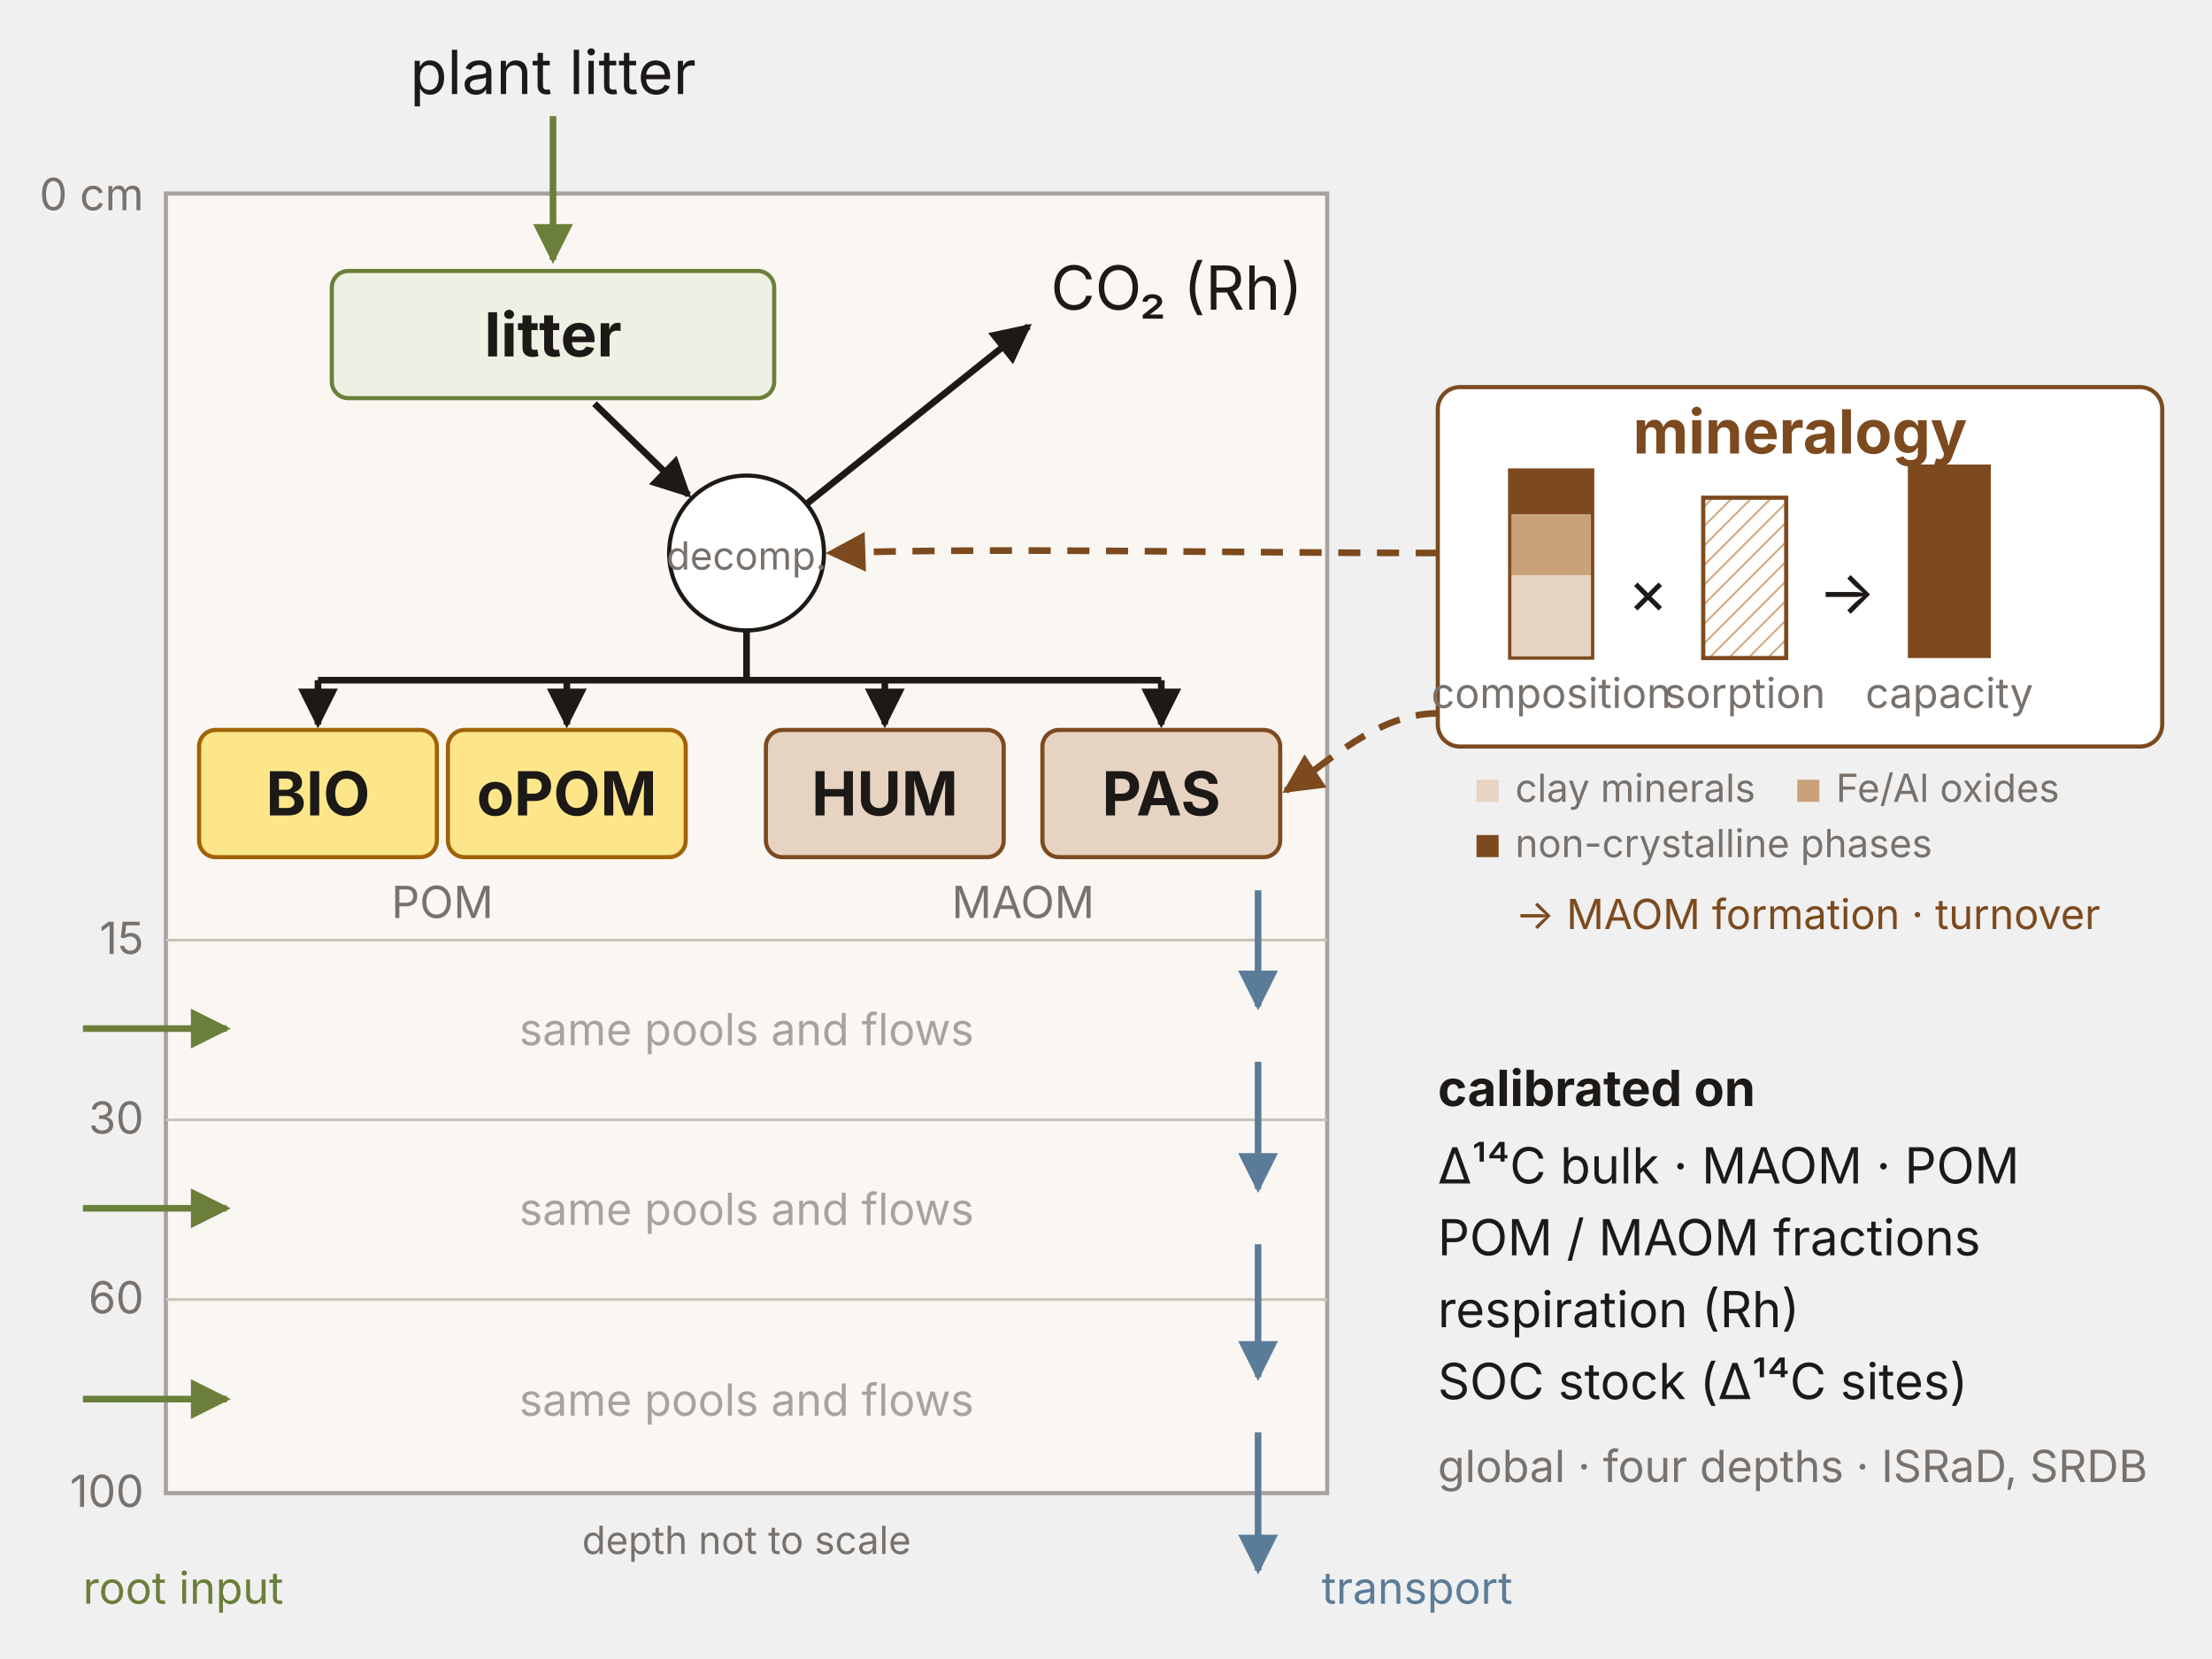
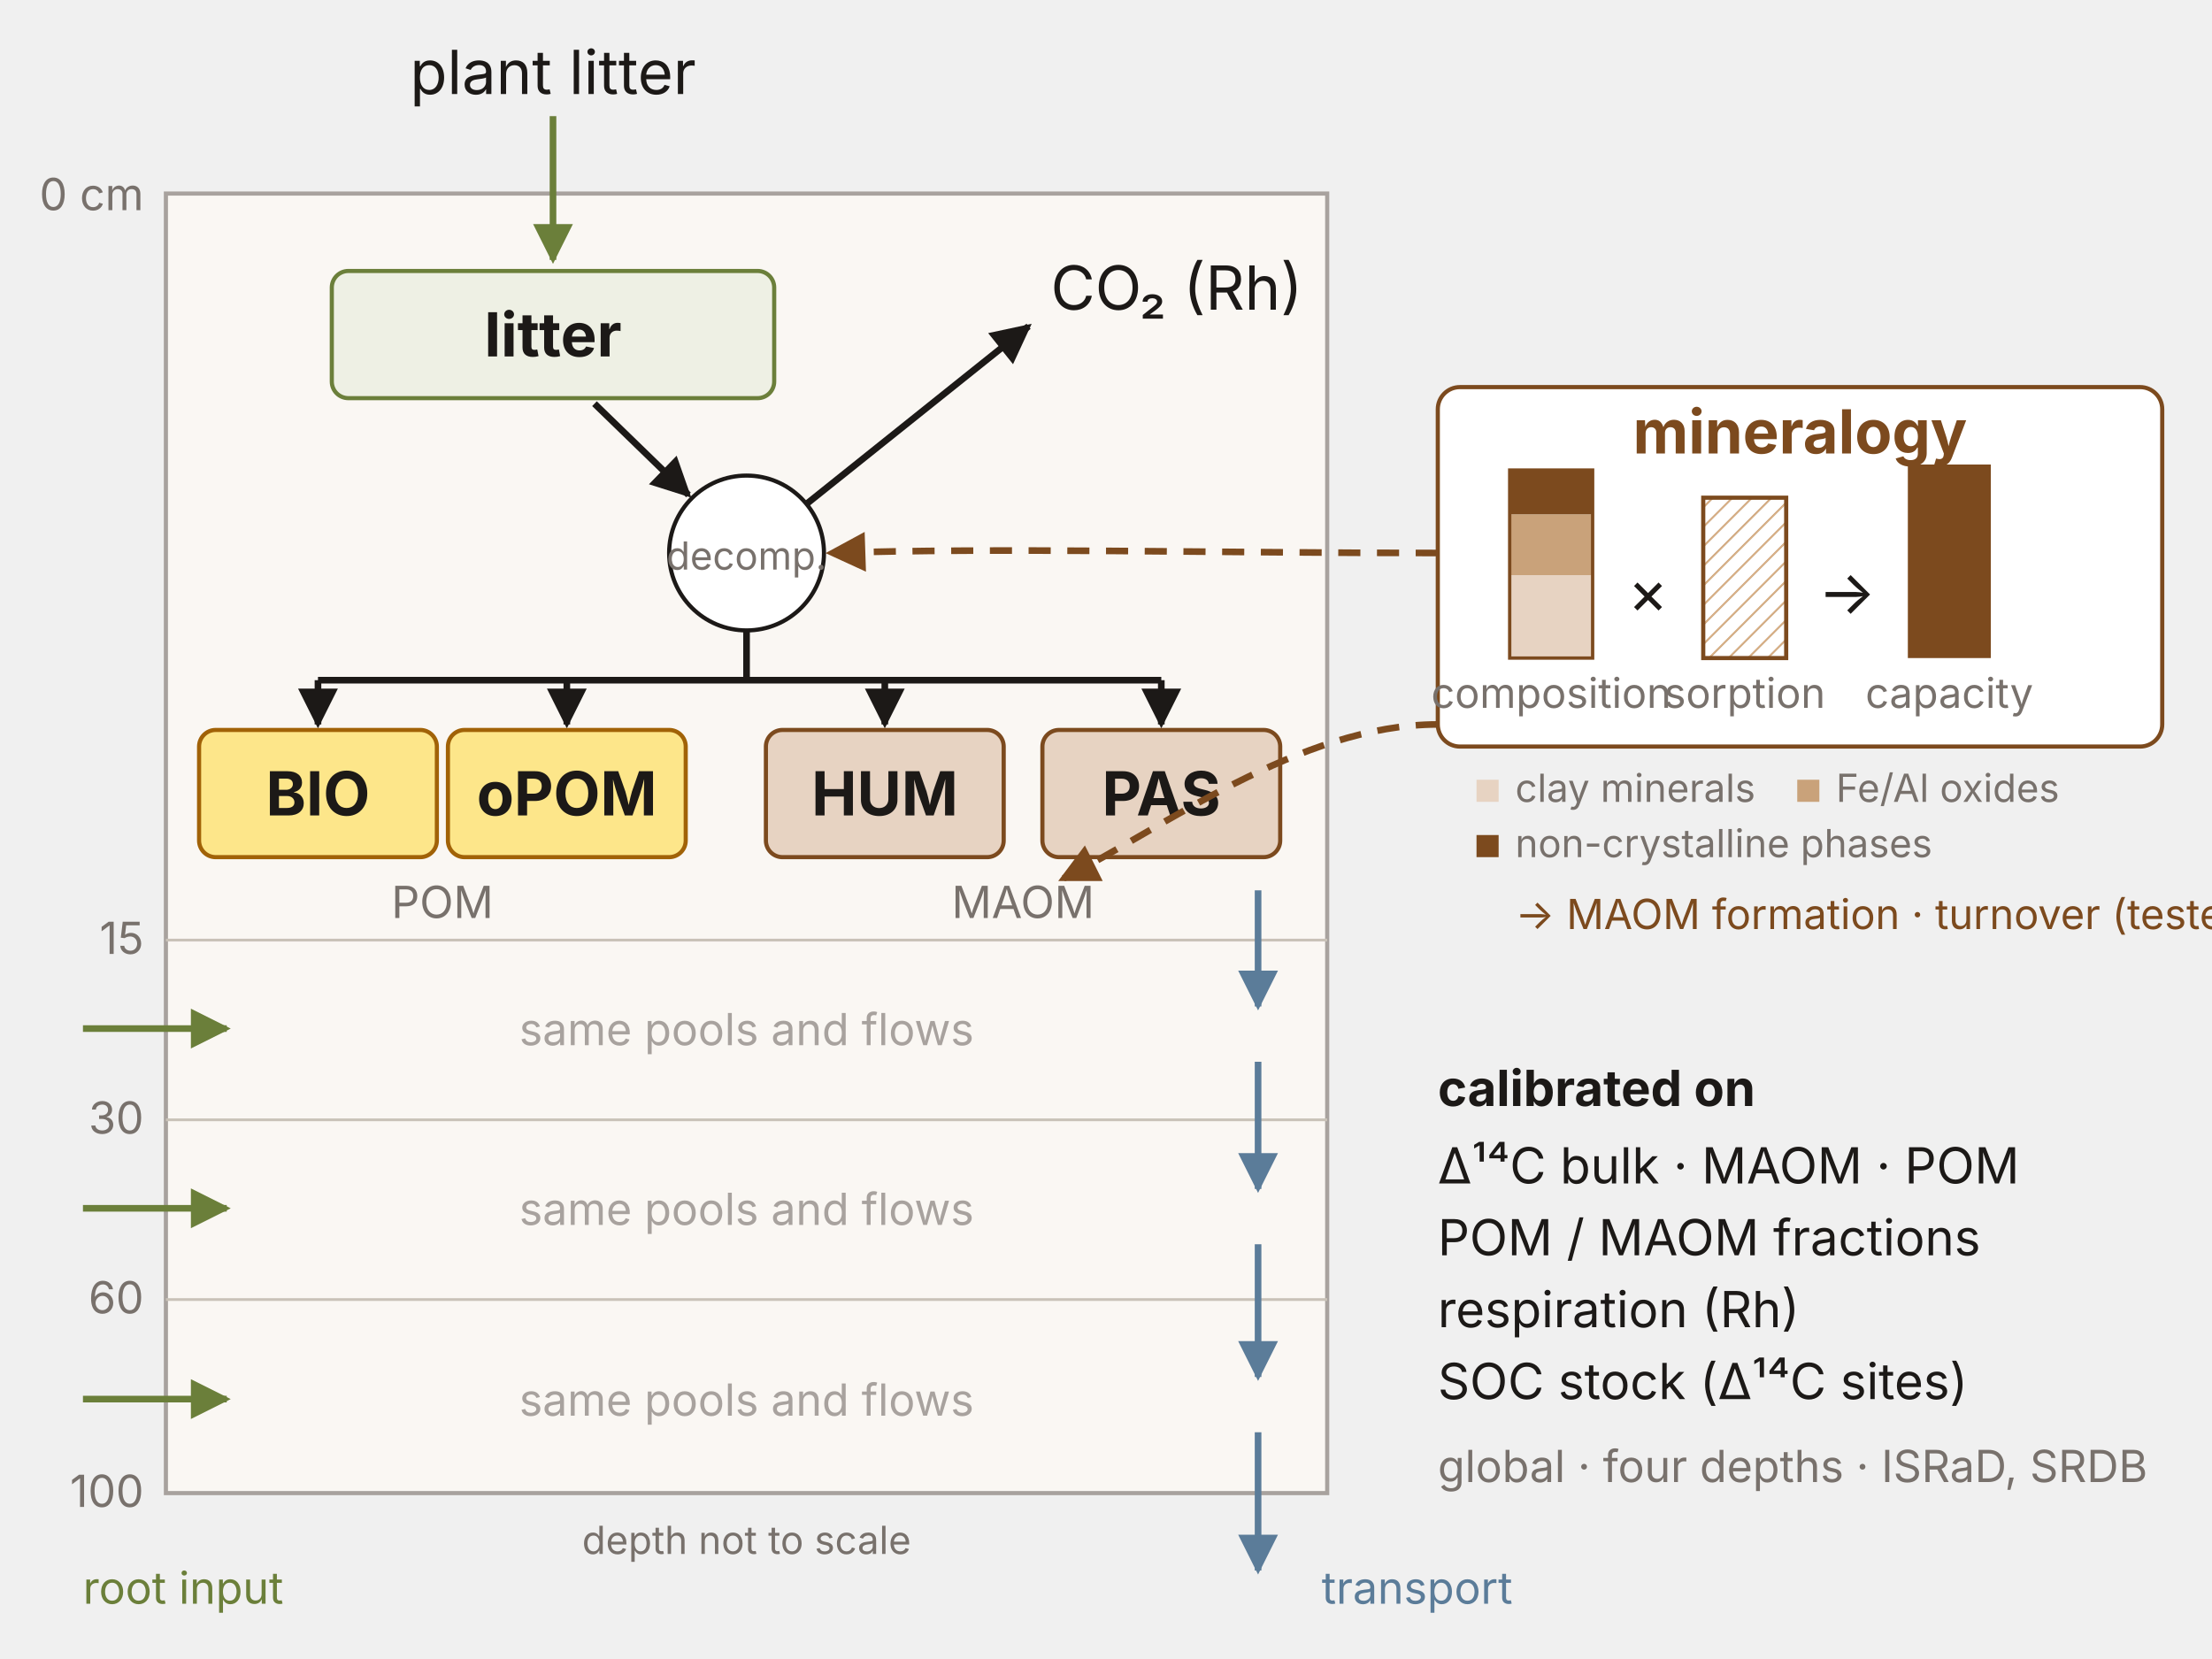
<svg xmlns="http://www.w3.org/2000/svg" viewBox="0 0 800 600" font-family="Inter, Helvetica, Arial, sans-serif" fill="#1c1917">
  <defs>
    <marker id="ah" viewBox="0 0 10 10" refX="9" refY="5" markerWidth="6" markerHeight="6" orient="auto-start-reverse">
      <path d="M0 0 L10 5 L0 10 z" fill="#1c1917" />
    </marker>
    <marker id="ahg" viewBox="0 0 10 10" refX="9" refY="5" markerWidth="6" markerHeight="6" orient="auto-start-reverse">
      <path d="M0 0 L10 5 L0 10 z" fill="#6b7f3a" />
    </marker>
    <marker id="ahb" viewBox="0 0 10 10" refX="9" refY="5" markerWidth="6" markerHeight="6" orient="auto-start-reverse">
      <path d="M0 0 L10 5 L0 10 z" fill="#5b7c99" />
    </marker>
    <marker id="aha" viewBox="0 0 10 10" refX="9" refY="5" markerWidth="6" markerHeight="6" orient="auto-start-reverse">
      <path d="M0 0 L10 5 L0 10 z" fill="#7c4a1e" />
    </marker>
    <pattern id="hatch" width="5" height="5" patternUnits="userSpaceOnUse" patternTransform="rotate(45)">
      <line x1="0" y1="0" x2="0" y2="5" stroke="#c9c2b8" stroke-width="1.2" />
    </pattern>
    <pattern id="hatch2" width="5" height="5" patternUnits="userSpaceOnUse" patternTransform="rotate(45)">
      <line x1="0" y1="0" x2="0" y2="5" stroke="#c9a27a" stroke-width="1.4" />
    </pattern>
  </defs>
  <rect x="60" y="70" width="420" height="470" fill="#faf7f3" stroke="#a8a29e" stroke-width="1.5" />
  <line x1="60" y1="340" x2="480" y2="340" stroke="#c9c2b8" stroke-width="1" />
  <line x1="60" y1="405" x2="480" y2="405" stroke="#c9c2b8" stroke-width="1" />
  <line x1="60" y1="470" x2="480" y2="470" stroke="#c9c2b8" stroke-width="1" />
  <g font-size="16" fill="#78716c" text-anchor="end">
    <text x="52" y="76">0 cm</text>
    <text x="52" y="345">15</text>
    <text x="52" y="410">30</text>
    <text x="52" y="475">60</text>
    <text x="52" y="545">100</text>
  </g>
  <text x="200" y="34" font-size="22" font-weight="400" fill="#1c1917" text-anchor="middle">plant litter</text>
  <line x1="200" y1="42" x2="200" y2="94" stroke="#6b7f3a" stroke-width="2.4" marker-end="url(#ahg)" />
  <rect x="120" y="98" width="160" height="46" rx="6" fill="#eef0e4" stroke="#6b7f3a" stroke-width="1.5" />
  <text x="200.0" y="128.92" font-size="22" font-weight="700" fill="#1c1917" text-anchor="middle">litter</text>
  <circle cx="270" cy="200" r="28" fill="#fff" stroke="#1c1917" stroke-width="1.5" />
  <text x="270" y="206" font-size="14" font-weight="400" fill="#78716c" text-anchor="middle">decomp.</text>
  <line x1="215" y1="146" x2="249" y2="179" stroke="#1c1917" stroke-width="2.4" marker-end="url(#ah)" />
  <line x1="292" y1="182" x2="372" y2="118" stroke="#1c1917" stroke-width="2.4" marker-end="url(#ah)" />
  <text x="380" y="112" font-size="22" font-weight="400" fill="#1c1917" text-anchor="start">CO₂ (Rh)</text>
  <line x1="270" y1="228" x2="270" y2="246" stroke="#1c1917" stroke-width="2.4" />
  <line x1="115" y1="246" x2="420" y2="246" stroke="#1c1917" stroke-width="2.4" />
  <line x1="115" y1="246" x2="115" y2="262" stroke="#1c1917" stroke-width="2.4" marker-end="url(#ah)" />
  <line x1="205" y1="246" x2="205" y2="262" stroke="#1c1917" stroke-width="2.4" marker-end="url(#ah)" />
  <line x1="320" y1="246" x2="320" y2="262" stroke="#1c1917" stroke-width="2.4" marker-end="url(#ah)" />
  <line x1="420" y1="246" x2="420" y2="262" stroke="#1c1917" stroke-width="2.4" marker-end="url(#ah)" />
  <rect x="72" y="264" width="86" height="46" rx="6" fill="#fde68a" stroke="#a16207" stroke-width="1.5" />
  <text x="115.0" y="294.92" font-size="22" font-weight="700" fill="#1c1917" text-anchor="middle">BIO</text>
  <rect x="162" y="264" width="86" height="46" rx="6" fill="#fde68a" stroke="#a16207" stroke-width="1.5" />
  <text x="205.0" y="294.92" font-size="22" font-weight="700" fill="#1c1917" text-anchor="middle">oPOM</text>
  <rect x="277" y="264" width="86" height="46" rx="6" fill="#e7d3c2" stroke="#7c4a1e" stroke-width="1.5" />
  <text x="320.0" y="294.92" font-size="22" font-weight="700" fill="#1c1917" text-anchor="middle">HUM</text>
  <rect x="377" y="264" width="86" height="46" rx="6" fill="#e7d3c2" stroke="#7c4a1e" stroke-width="1.5" />
  <text x="420.0" y="294.92" font-size="22" font-weight="700" fill="#1c1917" text-anchor="middle">PAS</text>
  <text x="160" y="332" font-size="16" font-weight="400" fill="#78716c" text-anchor="middle">POM</text>
  <text x="370" y="332" font-size="16" font-weight="400" fill="#78716c" text-anchor="middle">MAOM</text>
  <text x="270" y="378" font-size="16" font-weight="400" fill="#a8a29e" text-anchor="middle">same pools and flows</text>
  <text x="270" y="443" font-size="16" font-weight="400" fill="#a8a29e" text-anchor="middle">same pools and flows</text>
  <text x="270" y="512" font-size="16" font-weight="400" fill="#a8a29e" text-anchor="middle">same pools and flows</text>
  <line x1="30" y1="372" x2="82" y2="372" stroke="#6b7f3a" stroke-width="2.4" marker-end="url(#ahg)" />
  <line x1="30" y1="437" x2="82" y2="437" stroke="#6b7f3a" stroke-width="2.4" marker-end="url(#ahg)" />
  <line x1="30" y1="506" x2="82" y2="506" stroke="#6b7f3a" stroke-width="2.4" marker-end="url(#ahg)" />
  <text x="30" y="580" font-size="16" font-weight="400" fill="#6b7f3a" text-anchor="start">root input</text>
  <line x1="455" y1="322" x2="455" y2="364" stroke="#5b7c99" stroke-width="2.4" marker-end="url(#ahb)" />
  <line x1="455" y1="384" x2="455" y2="430" stroke="#5b7c99" stroke-width="2.4" marker-end="url(#ahb)" />
  <line x1="455" y1="450" x2="455" y2="498" stroke="#5b7c99" stroke-width="2.4" marker-end="url(#ahb)" />
  <line x1="455" y1="518" x2="455" y2="568" stroke="#5b7c99" stroke-width="2.4" marker-end="url(#ahb)" />
  <text x="478" y="580" font-size="16" font-weight="400" fill="#5b7c99" text-anchor="start">transport</text>
  <rect x="520" y="140" width="262" height="130" rx="8" fill="#fff" stroke="#7c4a1e" stroke-width="1.5" />
  <text x="651" y="164" font-size="22" font-weight="700" fill="#7c4a1e" text-anchor="middle">mineralogy</text>
  <rect x="546" y="208" width="30" height="30" fill="#e7d3c2" />
  <rect x="546" y="186" width="30" height="22" fill="#c9a27a" />
  <rect x="546" y="170" width="30" height="16" fill="#7c4a1e" />
  <rect x="546" y="170" width="30" height="68" fill="none" stroke="#7c4a1e" stroke-width="1.2" />
  <text x="561" y="256" font-size="15" font-weight="400" fill="#78716c" text-anchor="middle">composition</text>
  <text x="596" y="222" font-size="22" font-weight="400" fill="#1c1917" text-anchor="middle">×</text>
  <rect x="616" y="180" width="30" height="58" fill="url(#hatch2)" stroke="#7c4a1e" stroke-width="1.5" />
  <text x="631" y="256" font-size="15" font-weight="400" fill="#78716c" text-anchor="middle">sorption</text>
  <text x="668" y="222" font-size="22" font-weight="400" fill="#1c1917" text-anchor="middle">→</text>
  <rect x="690" y="168" width="30" height="70" fill="#7c4a1e" />
  <text x="705" y="256" font-size="15" font-weight="400" fill="#78716c" text-anchor="middle">capacity</text>
  <rect x="534" y="282" width="8" height="8" fill="#e7d3c2" />
  <rect x="650" y="282" width="8" height="8" fill="#c9a27a" />
  <rect x="534" y="302" width="8" height="8" fill="#7c4a1e" />
  <g font-size="14" fill="#78716c">
    <text x="548" y="290">clay minerals</text>
    <text x="664" y="290">Fe/Al oxides</text>
    <text x="548" y="310">non-crystalline phases</text>
  </g>
  <g stroke="#7c4a1e" stroke-width="2.4" stroke-dasharray="8 6" fill="none" marker-end="url(#aha)">
    <path d="M520 200 C 440 200, 360 198, 300 200" />
-     <path d="M520 258 C 498 258, 480 276, 465 286" />
+     <path d="M520 262 C 470 262, 420 300, 384 318" />
  </g>
-   <text x="548" y="336" font-size="15" font-weight="400" fill="#7c4a1e" text-anchor="start">→ MAOM formation · turnover</text>
+   <text x="548" y="336" font-size="15" font-weight="400" fill="#7c4a1e" text-anchor="start">→ MAOM formation · turnover (tested)</text>
  <g font-size="18">
    <text x="520" y="400" font-weight="700">calibrated on</text>
    <text x="520" y="428">Δ¹⁴C bulk · MAOM · POM</text>
    <text x="520" y="454">POM / MAOM fractions</text>
    <text x="520" y="480">respiration (Rh)</text>
    <text x="520" y="506">SOC stock (Δ¹⁴C sites)</text>
    <text x="520" y="536" fill="#78716c" font-size="16">global · four depths · ISRaD, SRDB</text>
  </g>
  <text x="270" y="562" font-size="14" font-weight="400" fill="#78716c" text-anchor="middle">depth not to scale</text>
</svg>
